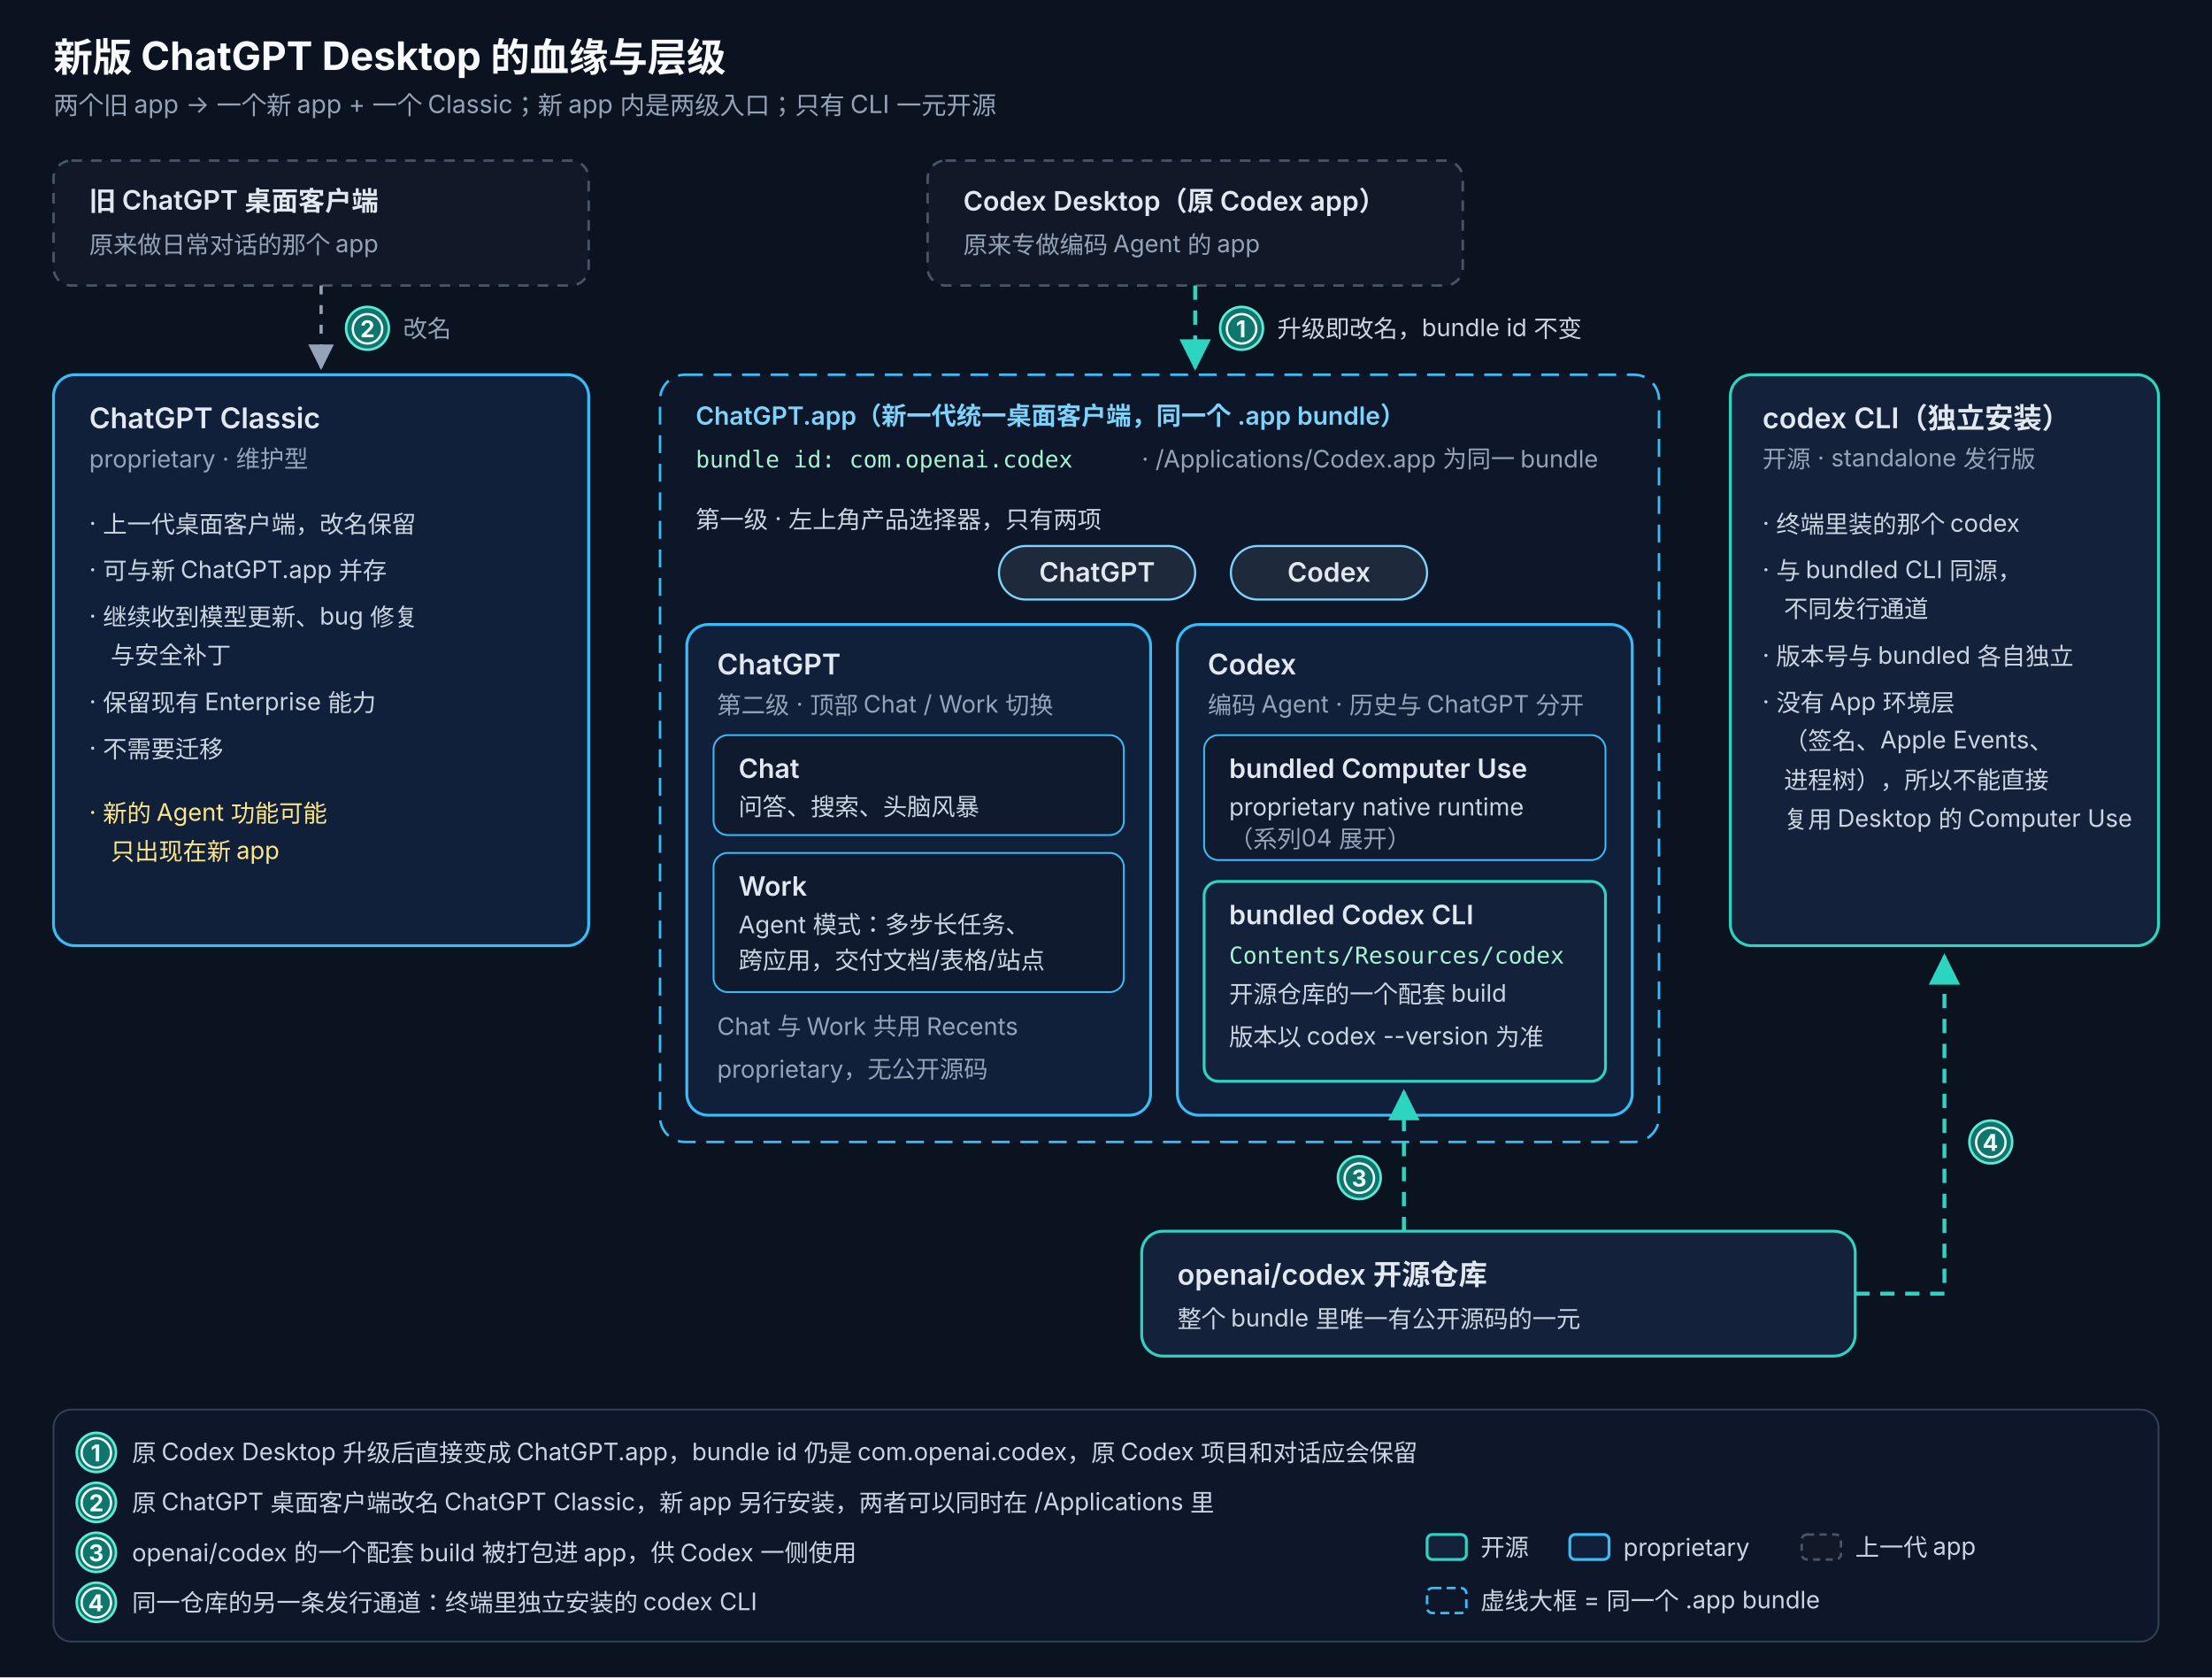
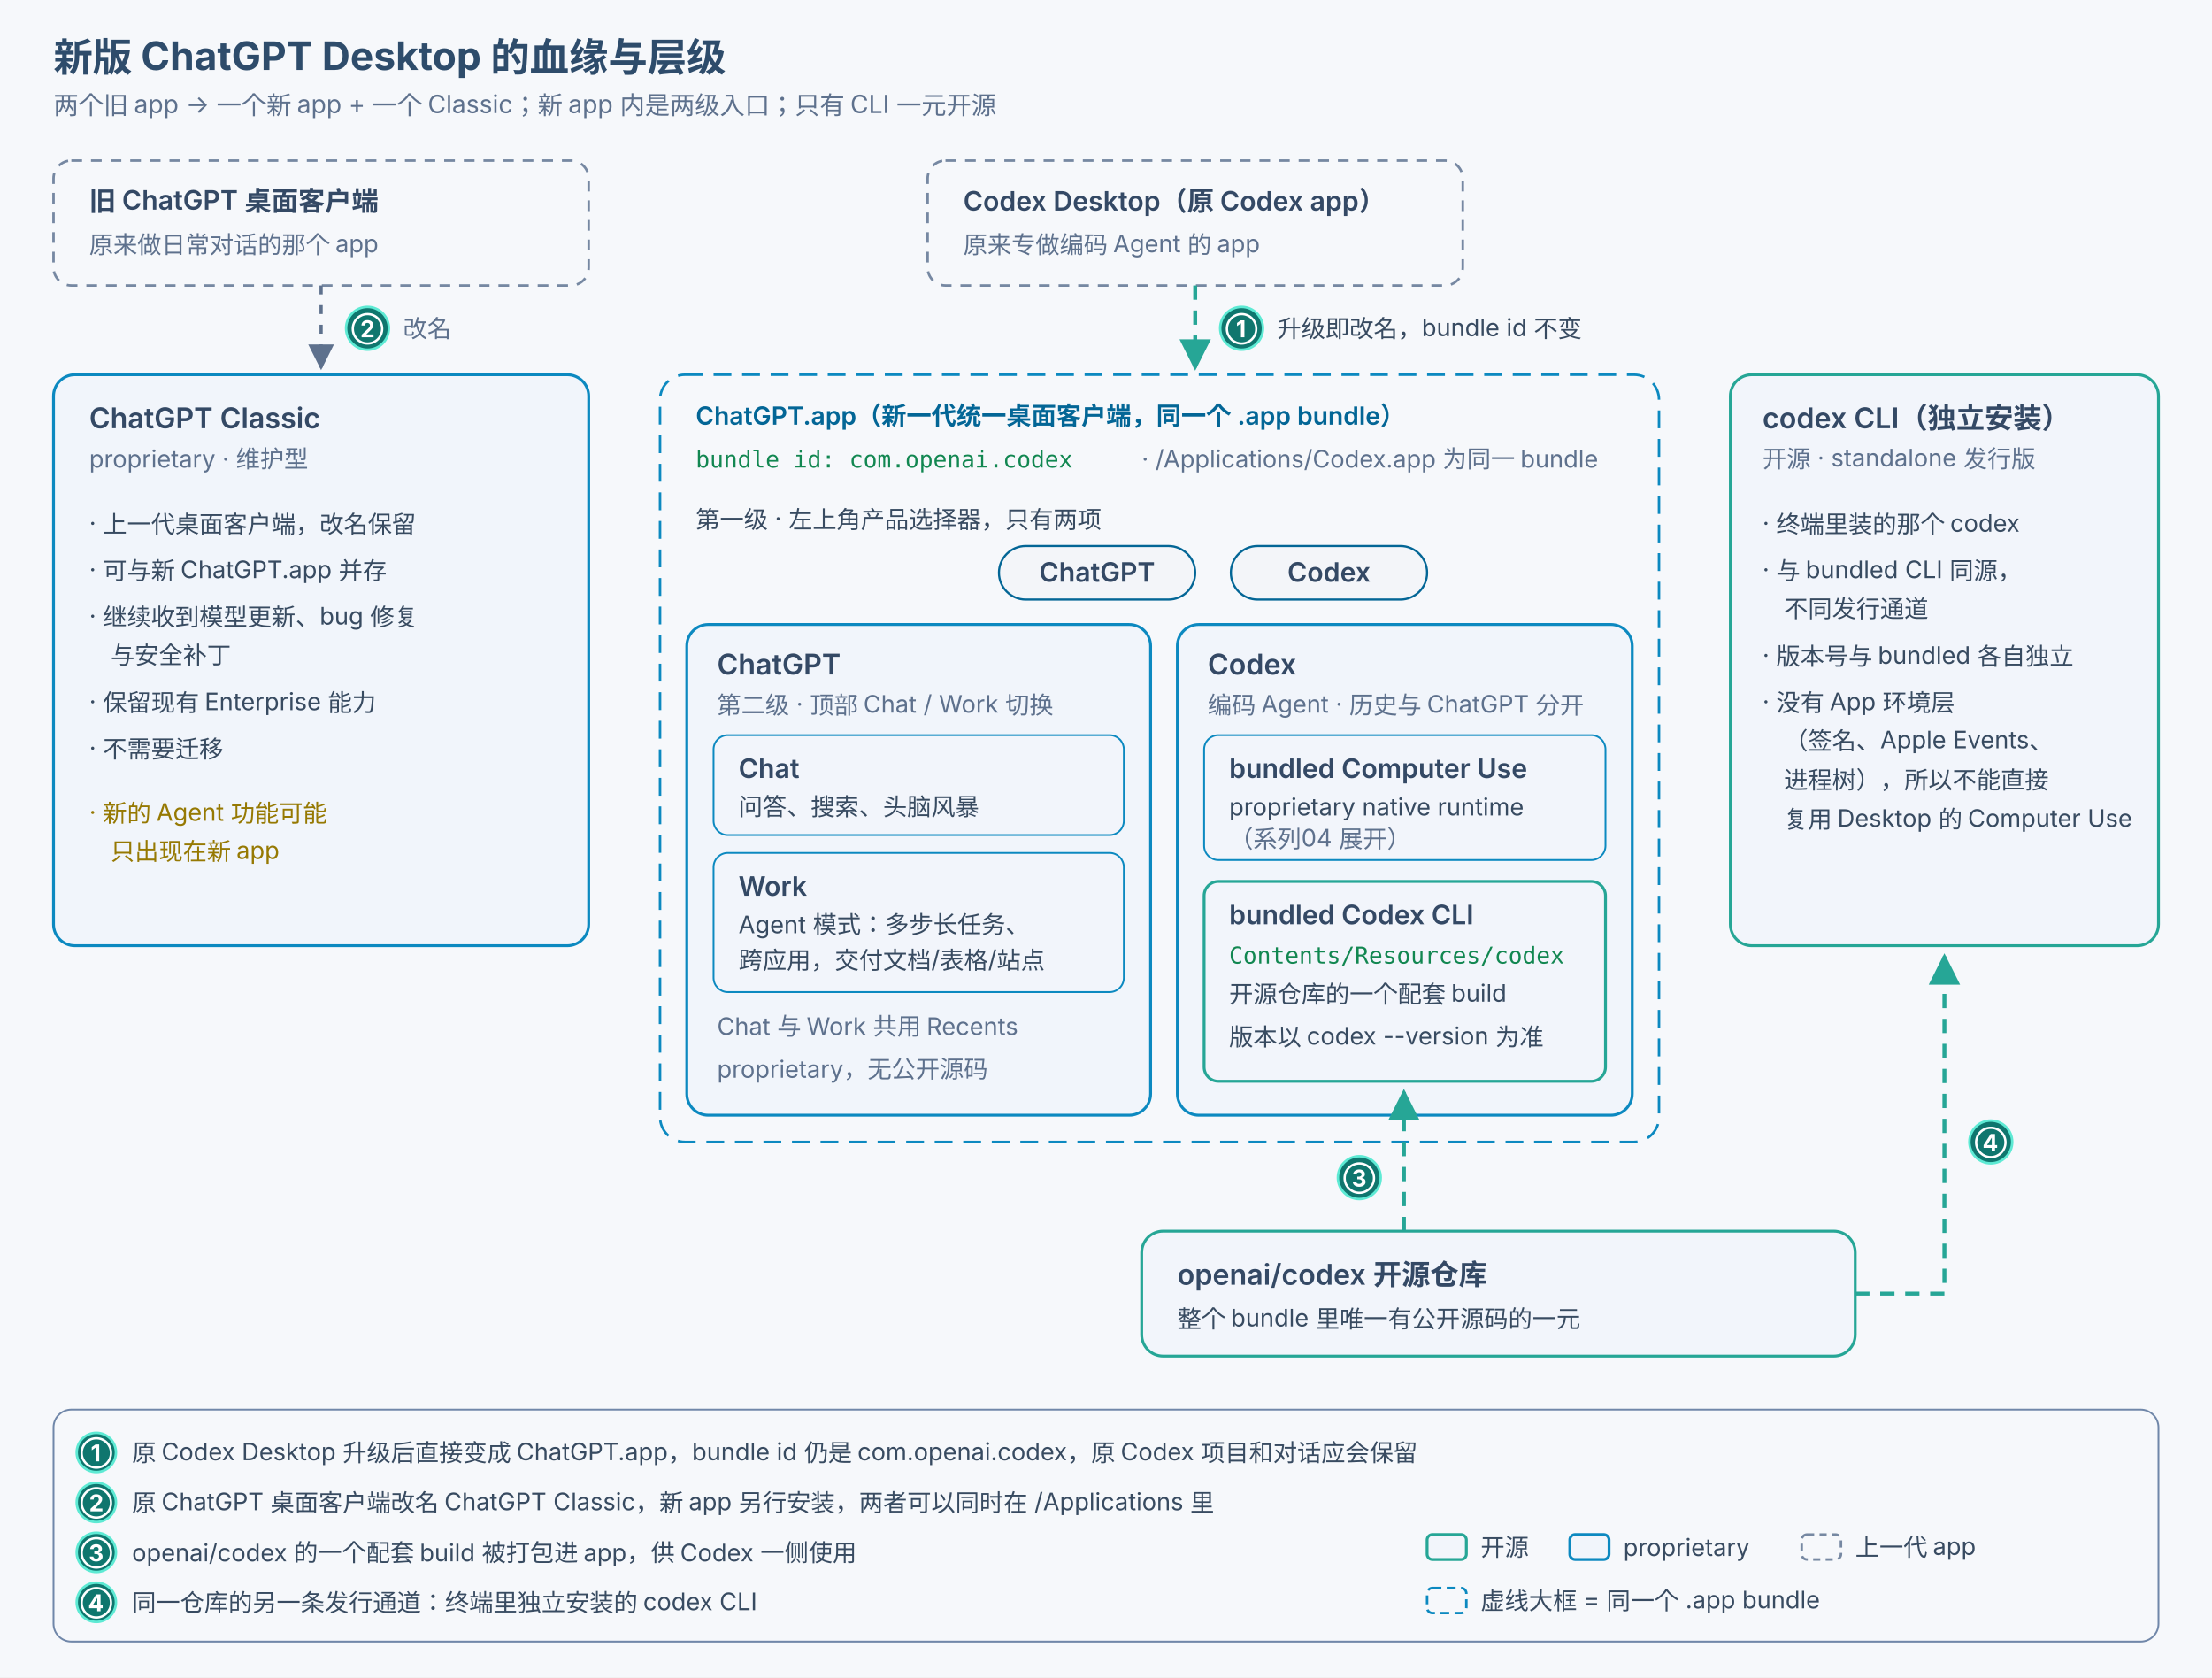
<svg xmlns="http://www.w3.org/2000/svg" viewBox="0 0 1240 940" width="1240" height="940" font-family="-apple-system, 'PingFang SC', 'Microsoft YaHei', 'Segoe UI', sans-serif">
  <defs>
    <marker id="arr" viewBox="0 0 10 10" refX="9" refY="5" markerWidth="8" markerHeight="8" orient="auto-start-reverse">
-       <path d="M0,0 L10,5 L0,10 z" fill="#2dd4bf" />
+       <path d="M0,0 L10,5 L0,10 z" fill="#26a696" />
    </marker>
    <marker id="arrGray" viewBox="0 0 10 10" refX="9" refY="5" markerWidth="8" markerHeight="8" orient="auto-start-reverse">
-       <path d="M0,0 L10,5 L0,10 z" fill="#94a3b8" />
+       <path d="M0,0 L10,5 L0,10 z" fill="#5e718d" />
    </marker>
    <style>
-       .bg { fill: #0b1220; }
-       .box { fill: #13213a; stroke: #2dd4bf; stroke-width: 1.6; }
-       .boxBlue { fill: #10203a; stroke: #38bdf8; stroke-width: 1.6; }
-       .boxGray { fill: #111827; stroke: #475569; stroke-width: 1.4; stroke-dasharray: 6 5; }
-       .zone { fill: #0d1729; stroke: #38bdf8; stroke-width: 1.4; stroke-dasharray: 10 6; }
-       .pill { fill: #1e293b; stroke: #7dd3fc; stroke-width: 1.2; }
-       .zl { fill: #7dd3fc; font-size: 14px; font-weight: 600; }
-       .h { fill: #e2e8f0; font-size: 16px; font-weight: 600; }
-       .h15 { fill: #e2e8f0; font-size: 15px; font-weight: 600; }
-       .t { fill: #cbd5e1; font-size: 13.5px; }
-       .tGray { fill: #94a3b8; font-size: 13.5px; }
-       .mono { fill: #a7f3d0; font-size: 13px; font-family: 'SF Mono', Menlo, monospace; }
-       .title { fill: #f8fafc; font-size: 22px; font-weight: 700; }
-       .sub { fill: #94a3b8; font-size: 14px; }
-       .flow { fill: none; stroke: #2dd4bf; stroke-width: 2.2; stroke-dasharray: 8 6; animation: dash 1.2s linear infinite; }
-       .flowGray { fill: none; stroke: #94a3b8; stroke-width: 1.8; stroke-dasharray: 5 6; }
+       .bg { fill: #f6f8fb; }
+       .box { fill: #f2f5fb; stroke: #26a696; stroke-width: 1.6; }
+       .boxBlue { fill: #f1f5fb; stroke: #0c89c0; stroke-width: 1.6; }
+       .boxGray { fill: #f6f8fb; stroke: #7688a2; stroke-width: 1.4; stroke-dasharray: 6 5; }
+       .zone { fill: #f6f8fb; stroke: #0c89c0; stroke-width: 1.4; stroke-dasharray: 10 6; }
+       .pill { fill: #f3f5f9; stroke: #036696; stroke-width: 1.2; }
+       .zl { fill: #036696; font-size: 14px; font-weight: 600; }
+       .h { fill: #344965; font-size: 16px; font-weight: 600; }
+       .h15 { fill: #344965; font-size: 15px; font-weight: 600; }
+       .t { fill: #384b61; font-size: 13.5px; }
+       .tGray { fill: #5e718d; font-size: 13.5px; }
+       .mono { fill: #128751; font-size: 13px; font-family: 'SF Mono', Menlo, monospace; }
+       .title { fill: #2e4c6b; font-size: 22px; font-weight: 700; }
+       .sub { fill: #5e718d; font-size: 14px; }
+       .flow { fill: none; stroke: #26a696; stroke-width: 2.2; stroke-dasharray: 8 6; animation: dash 1.2s linear infinite; }
+       .flowGray { fill: none; stroke: #5e718d; stroke-width: 1.8; stroke-dasharray: 5 6; }
      .badge { fill: #0f766e; stroke: #5eead4; stroke-width: 1.4; }
-       .bn { fill: #f0fdfa; font-size: 13px; font-weight: 700; text-anchor: middle; }
-       .lg { fill: #cbd5e1; font-size: 13.5px; }
+       .bn { fill:#ffffff; font-size: 13px; font-weight: 700; text-anchor: middle; }
+       .lg { fill: #384b61; font-size: 13.5px; }
      @keyframes dash { to { stroke-dashoffset: -28; } }
    </style>
  </defs>
  <rect class="bg" x="0" y="0" width="1240" height="940" />
  <text class="title" x="30" y="40">新版 ChatGPT Desktop 的血缘与层级</text>
  <text class="sub" x="30" y="64">两个旧 app → 一个新 app + 一个 Classic；新 app 内是两级入口；只有 CLI 一元开源</text>
  <rect class="boxGray" x="30" y="90" width="300" height="70" rx="10" />
  <text class="h15" x="50" y="118">旧 ChatGPT 桌面客户端</text>
  <text class="tGray" x="50" y="142">原来做日常对话的那个 app</text>
  <rect class="boxGray" x="520" y="90" width="300" height="70" rx="10" />
  <text class="h15" x="540" y="118">Codex Desktop（原 Codex app）</text>
  <text class="tGray" x="540" y="142">原来专做编码 Agent 的 app</text>
  <path class="flowGray" d="M180,160 V206" marker-end="url(#arrGray)" />
  <circle cx="206" cy="184" r="12" class="badge" />
  <text class="bn" x="206" y="189">②</text>
  <text class="tGray" x="226" y="189">改名</text>
  <path class="flow" d="M670,160 V206" marker-end="url(#arr)" />
  <circle cx="696" cy="184" r="12" class="badge" />
  <text class="bn" x="696" y="189">①</text>
  <text class="t" x="716" y="189">升级即改名，bundle id 不变</text>
  <rect class="boxBlue" x="30" y="210" width="300" height="320" rx="12" />
  <text class="h" x="50" y="240">ChatGPT Classic</text>
  <text class="tGray" x="50" y="262">proprietary · 维护型</text>
  <text class="t" x="50" y="298">· 上一代桌面客户端，改名保留</text>
  <text class="t" x="50" y="324">· 可与新 ChatGPT.app 并存</text>
  <text class="t" x="50" y="350">· 继续收到模型更新、bug 修复</text>
  <text class="t" x="62" y="372">与安全补丁</text>
  <text class="t" x="50" y="398">· 保留现有 Enterprise 能力</text>
  <text class="t" x="50" y="424">· 不需要迁移</text>
-   <text class="t" x="50" y="460" style="fill:#fde68a">· 新的 Agent 功能可能</text>
-   <text class="t" x="62" y="482" style="fill:#fde68a">只出现在新 app</text>
+   <text class="t" x="50" y="460" style="fill:#967903">· 新的 Agent 功能可能</text>
+   <text class="t" x="62" y="482" style="fill:#967903">只出现在新 app</text>
  <rect class="zone" x="370" y="210" width="560" height="430" rx="14" />
  <text class="zl" x="390" y="238">ChatGPT.app（新一代统一桌面客户端，同一个 .app bundle）</text>
  <text class="mono" x="390" y="262">bundle id: com.openai.codex</text>
  <text class="tGray" x="640" y="262">· /Applications/Codex.app 为同一 bundle</text>
  <text class="t" x="390" y="296">第一级 · 左上角产品选择器，只有两项</text>
  <rect class="pill" x="560" y="306" width="110" height="30" rx="15" />
  <text class="h15" x="615" y="326" text-anchor="middle">ChatGPT</text>
  <rect class="pill" x="690" y="306" width="110" height="30" rx="15" />
  <text class="h15" x="745" y="326" text-anchor="middle">Codex</text>
  <rect class="boxBlue" x="385" y="350" width="260" height="275" rx="12" />
  <text class="h" x="402" y="378">ChatGPT</text>
  <text class="tGray" x="402" y="400">第二级 · 顶部 Chat / Work 切换</text>
-   <rect x="400" y="412" width="230" height="56" rx="8" fill="#0f1a2e" stroke="#38bdf8" stroke-width="1" />
+   <rect x="400" y="412" width="230" height="56" rx="8" fill="#f2f5fb" stroke="#0c89c0" stroke-width="1" />
  <text class="h15" x="414" y="436">Chat</text>
  <text class="t" x="414" y="457">问答、搜索、头脑风暴</text>
-   <rect x="400" y="478" width="230" height="78" rx="8" fill="#0f1a2e" stroke="#38bdf8" stroke-width="1" />
+   <rect x="400" y="478" width="230" height="78" rx="8" fill="#f2f5fb" stroke="#0c89c0" stroke-width="1" />
  <text class="h15" x="414" y="502">Work</text>
  <text class="t" x="414" y="523">Agent 模式：多步长任务、</text>
  <text class="t" x="414" y="543">跨应用，交付文档/表格/站点</text>
  <text class="tGray" x="402" y="580">Chat 与 Work 共用 Recents</text>
  <text class="tGray" x="402" y="604">proprietary，无公开源码</text>
  <rect class="boxBlue" x="660" y="350" width="255" height="275" rx="12" />
  <text class="h" x="677" y="378">Codex</text>
  <text class="tGray" x="677" y="400">编码 Agent · 历史与 ChatGPT 分开</text>
-   <rect x="675" y="412" width="225" height="70" rx="8" fill="#0f1a2e" stroke="#38bdf8" stroke-width="1" />
+   <rect x="675" y="412" width="225" height="70" rx="8" fill="#f2f5fb" stroke="#0c89c0" stroke-width="1" />
  <text class="h15" x="689" y="436">bundled Computer Use</text>
  <text class="t" x="689" y="457">proprietary native runtime</text>
  <text class="tGray" x="689" y="475">（系列04 展开）</text>
  <rect class="box" x="675" y="494" width="225" height="112" rx="8" />
  <text class="h15" x="689" y="518">bundled Codex CLI</text>
  <text class="mono" x="689" y="540">Contents/Resources/codex</text>
  <text class="t" x="689" y="562">开源仓库的一个配套 build</text>
  <text class="t" x="689" y="586">版本以 codex --version 为准</text>
  <rect class="box" x="970" y="210" width="240" height="320" rx="12" />
  <text class="h" x="988" y="240">codex CLI（独立安装）</text>
  <text class="tGray" x="988" y="262">开源 · standalone 发行版</text>
  <text class="t" x="988" y="298">· 终端里装的那个 codex</text>
  <text class="t" x="988" y="324">· 与 bundled CLI 同源，</text>
  <text class="t" x="1000" y="346">不同发行通道</text>
  <text class="t" x="988" y="372">· 版本号与 bundled 各自独立</text>
  <text class="t" x="988" y="398">· 没有 App 环境层</text>
  <text class="t" x="1000" y="420">（签名、Apple Events、</text>
  <text class="t" x="1000" y="442">进程树），所以不能直接</text>
  <text class="t" x="1000" y="464">复用 Desktop 的 Computer Use</text>
  <rect class="box" x="640" y="690" width="400" height="70" rx="12" />
  <text class="h" x="660" y="720">openai/codex 开源仓库</text>
  <text class="t" x="660" y="744">整个 bundle 里唯一有公开源码的一元</text>
  <path class="flow" d="M787,690 V612" marker-end="url(#arr)" />
  <circle cx="762" cy="660" r="12" class="badge" />
  <text class="bn" x="762" y="665">③</text>
  <path class="flow" d="M1040,725 H1090 V536" marker-end="url(#arr)" />
  <circle cx="1116" cy="640" r="12" class="badge" />
  <text class="bn" x="1116" y="645">④</text>
-   <rect x="30" y="790" width="1180" height="130" rx="10" fill="#0d1729" stroke="#334155" stroke-width="1" />
+   <rect x="30" y="790" width="1180" height="130" rx="10" fill="#f6f8fb" stroke="#7087a9" stroke-width="1" />
  <circle cx="54" cy="814" r="11" class="badge" />
  <text class="bn" x="54" y="819">①</text>
  <text class="lg" x="74" y="819">原 Codex Desktop 升级后直接变成 ChatGPT.app，bundle id 仍是 com.openai.codex，原 Codex 项目和对话应会保留</text>
  <circle cx="54" cy="842" r="11" class="badge" />
  <text class="bn" x="54" y="847">②</text>
  <text class="lg" x="74" y="847">原 ChatGPT 桌面客户端改名 ChatGPT Classic，新 app 另行安装，两者可以同时在 /Applications 里</text>
  <circle cx="54" cy="870" r="11" class="badge" />
  <text class="bn" x="54" y="875">③</text>
  <text class="lg" x="74" y="875">openai/codex 的一个配套 build 被打包进 app，供 Codex 一侧使用</text>
  <circle cx="54" cy="898" r="11" class="badge" />
  <text class="bn" x="54" y="903">④</text>
  <text class="lg" x="74" y="903">同一仓库的另一条发行通道：终端里独立安装的 codex CLI</text>
-   <rect x="800" y="860" width="22" height="14" rx="3" fill="#13213a" stroke="#2dd4bf" stroke-width="1.6" />
+   <rect x="800" y="860" width="22" height="14" rx="3" fill="#f2f5fb" stroke="#26a696" stroke-width="1.6" />
  <text class="lg" x="830" y="872">开源</text>
-   <rect x="880" y="860" width="22" height="14" rx="3" fill="#10203a" stroke="#38bdf8" stroke-width="1.6" />
+   <rect x="880" y="860" width="22" height="14" rx="3" fill="#f1f5fb" stroke="#0c89c0" stroke-width="1.6" />
  <text class="lg" x="910" y="872">proprietary</text>
-   <rect x="1010" y="860" width="22" height="14" rx="3" fill="#111827" stroke="#475569" stroke-width="1.4" stroke-dasharray="4 3" />
+   <rect x="1010" y="860" width="22" height="14" rx="3" fill="#f6f8fb" stroke="#7688a2" stroke-width="1.4" stroke-dasharray="4 3" />
  <text class="lg" x="1040" y="872">上一代 app</text>
-   <rect x="800" y="890" width="22" height="14" rx="3" fill="none" stroke="#38bdf8" stroke-width="1.4" stroke-dasharray="5 3" />
+   <rect x="800" y="890" width="22" height="14" rx="3" fill="none" stroke="#0c89c0" stroke-width="1.4" stroke-dasharray="5 3" />
  <text class="lg" x="830" y="902">虚线大框 = 同一个 .app bundle</text>
</svg>
